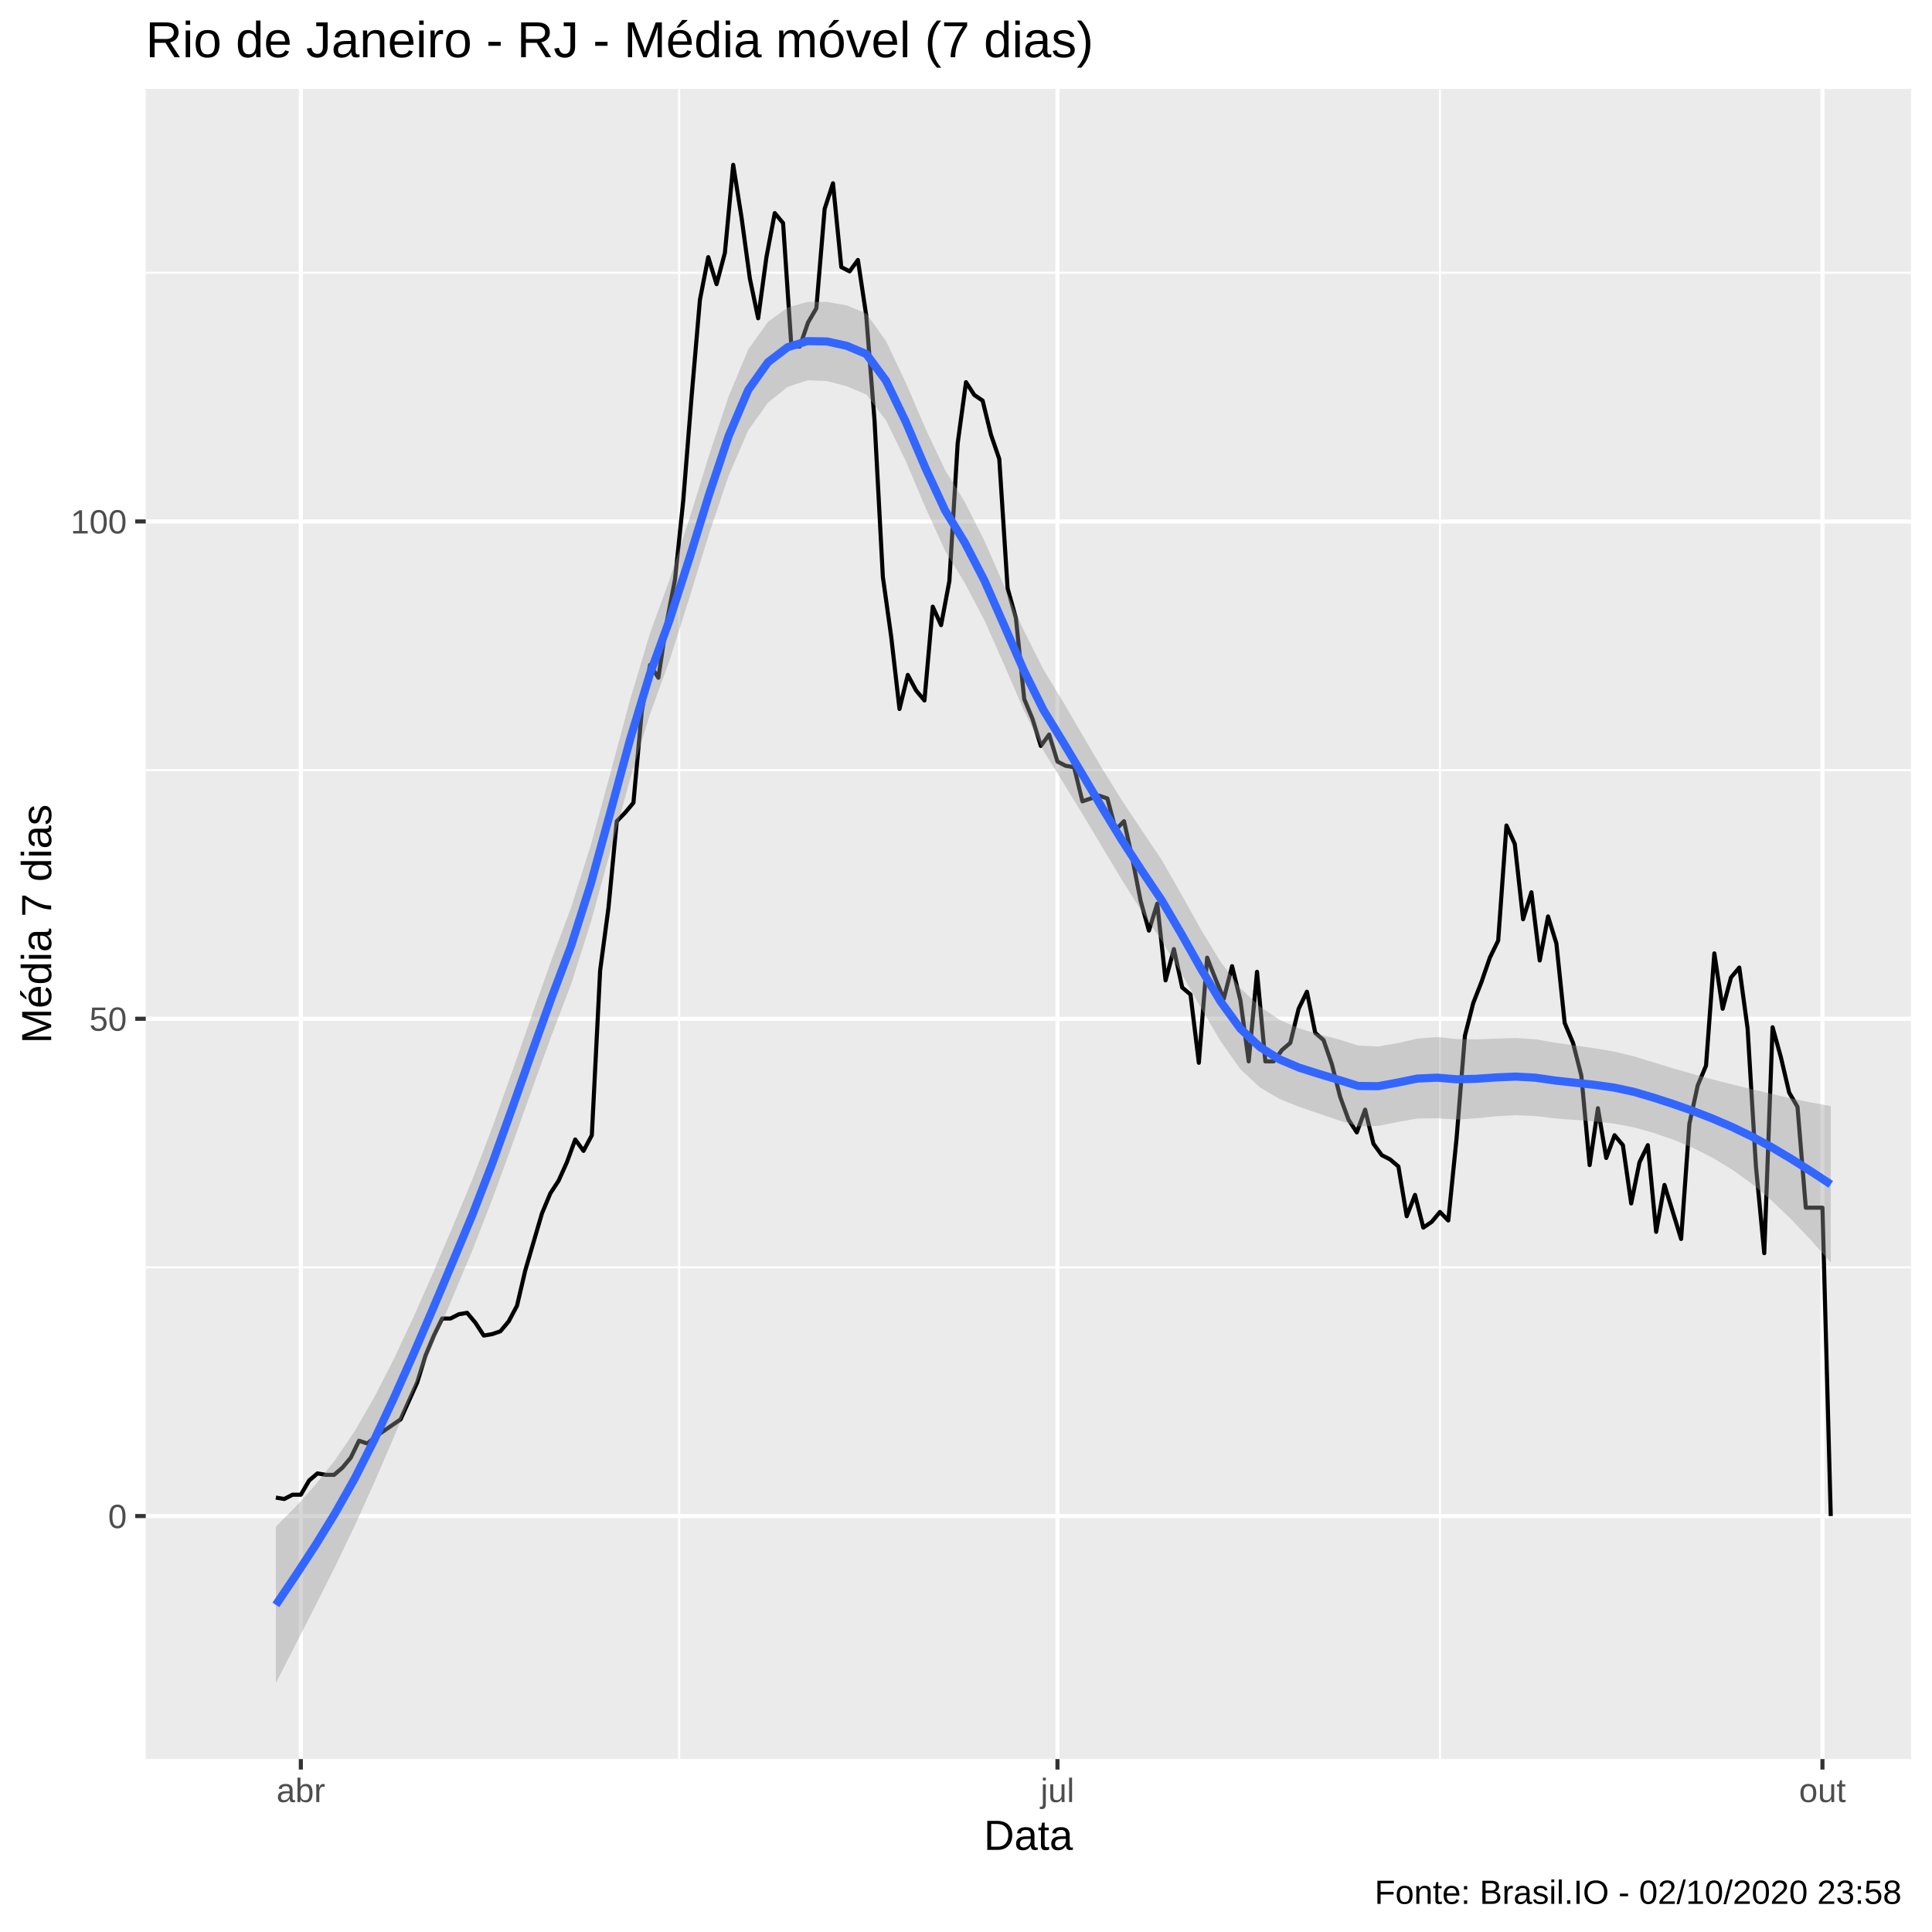
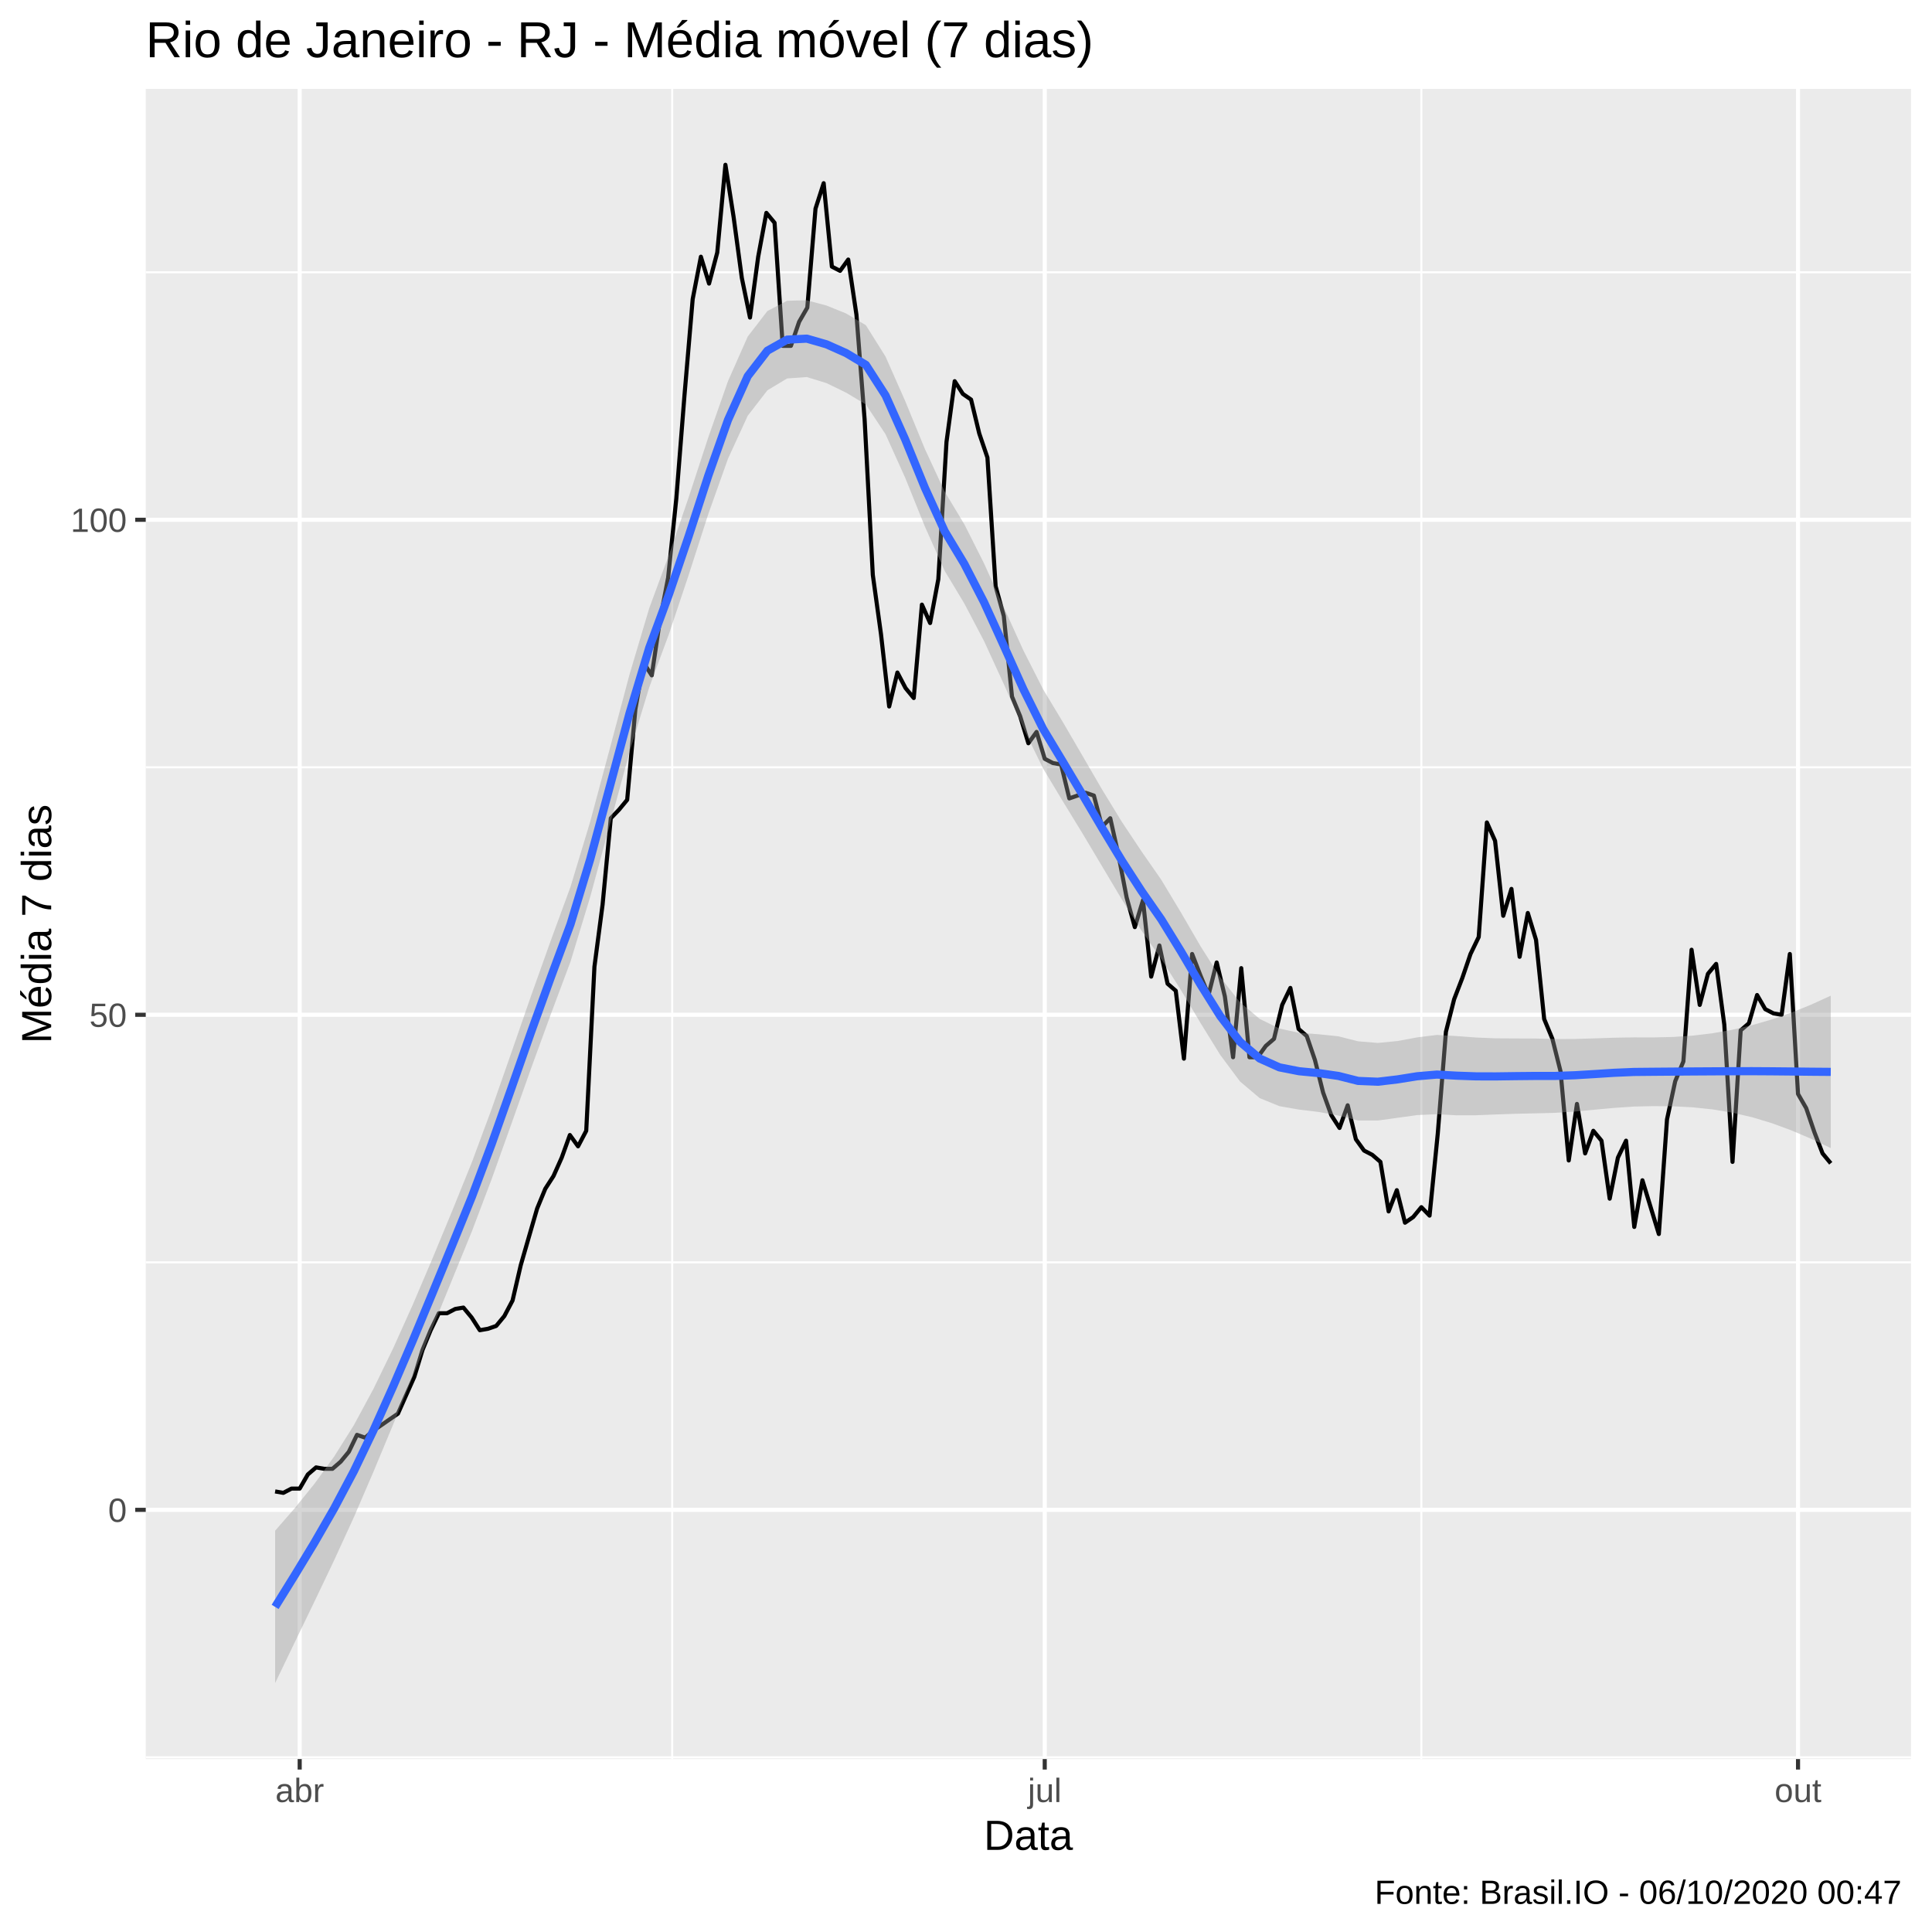
<svg xmlns="http://www.w3.org/2000/svg" viewBox="0 0 504.00 504.00">
  <defs>
    <style type="text/css">
    line, polyline, polygon, path, rect, circle {
      fill: none;
      stroke: #000000;
      stroke-linecap: round;
      stroke-linejoin: round;
      stroke-miterlimit: 10.00;
    }
  </style>
  </defs>
  <rect width="100%" height="100%" style="stroke: none; fill: #FFFFFF;" />
  <rect x="-0" y="0.00" width="504.00" height="504.00" style="stroke-width: 1.07; stroke: #FFFFFF; fill: #FFFFFF;" />
  <defs>
    <clipPath id="cpMzguMDJ8NDk4LjUyfDQ1OC44OHwyMy4xOQ==">
      <rect x="38.02" y="23.19" width="460.50" height="435.69" />
    </clipPath>
  </defs>
  <rect x="38.02" y="23.19" width="460.50" height="435.69" style="stroke-width: 1.07; stroke: none; fill: #EBEBEB;" clip-path="url(#cpMzguMDJ8NDk4LjUyfDQ1OC44OHwyMy4xOQ==)" />
-   <polyline points="38.02,330.62 498.52,330.62 " style="stroke-width: 0.53; stroke: #FFFFFF; stroke-linecap: butt;" clip-path="url(#cpMzguMDJ8NDk4LjUyfDQ1OC44OHwyMy4xOQ==)" />
-   <polyline points="38.02,200.89 498.52,200.89 " style="stroke-width: 0.53; stroke: #FFFFFF; stroke-linecap: butt;" clip-path="url(#cpMzguMDJ8NDk4LjUyfDQ1OC44OHwyMy4xOQ==)" />
-   <polyline points="38.02,71.16 498.52,71.16 " style="stroke-width: 0.53; stroke: #FFFFFF; stroke-linecap: butt;" clip-path="url(#cpMzguMDJ8NDk4LjUyfDQ1OC44OHwyMy4xOQ==)" />
-   <polyline points="177.17,458.88 177.17,23.19 " style="stroke-width: 0.53; stroke: #FFFFFF; stroke-linecap: butt;" clip-path="url(#cpMzguMDJ8NDk4LjUyfDQ1OC44OHwyMy4xOQ==)" />
-   <polyline points="375.64,458.88 375.64,23.19 " style="stroke-width: 0.53; stroke: #FFFFFF; stroke-linecap: butt;" clip-path="url(#cpMzguMDJ8NDk4LjUyfDQ1OC44OHwyMy4xOQ==)" />
-   <polyline points="38.02,395.49 498.52,395.49 " style="stroke-width: 1.07; stroke: #FFFFFF; stroke-linecap: butt;" clip-path="url(#cpMzguMDJ8NDk4LjUyfDQ1OC44OHwyMy4xOQ==)" />
-   <polyline points="38.02,265.76 498.52,265.76 " style="stroke-width: 1.07; stroke: #FFFFFF; stroke-linecap: butt;" clip-path="url(#cpMzguMDJ8NDk4LjUyfDQ1OC44OHwyMy4xOQ==)" />
-   <polyline points="38.02,136.03 498.52,136.03 " style="stroke-width: 1.07; stroke: #FFFFFF; stroke-linecap: butt;" clip-path="url(#cpMzguMDJ8NDk4LjUyfDQ1OC44OHwyMy4xOQ==)" />
-   <polyline points="78.48,458.88 78.48,23.19 " style="stroke-width: 1.07; stroke: #FFFFFF; stroke-linecap: butt;" clip-path="url(#cpMzguMDJ8NDk4LjUyfDQ1OC44OHwyMy4xOQ==)" />
-   <polyline points="275.86,458.88 275.86,23.19 " style="stroke-width: 1.07; stroke: #FFFFFF; stroke-linecap: butt;" clip-path="url(#cpMzguMDJ8NDk4LjUyfDQ1OC44OHwyMy4xOQ==)" />
-   <polyline points="475.42,458.88 475.42,23.19 " style="stroke-width: 1.07; stroke: #FFFFFF; stroke-linecap: butt;" clip-path="url(#cpMzguMDJ8NDk4LjUyfDQ1OC44OHwyMy4xOQ==)" />
-   <polyline points="71.97,390.67 74.14,391.04 76.31,389.93 78.48,389.93 80.64,386.22 82.81,384.37 84.98,384.74 87.15,384.74 89.32,382.88 91.49,380.29 93.66,375.84 95.83,376.58 98.00,374.73 100.17,373.25 102.34,371.76 104.50,370.28 106.67,365.46 108.84,360.64 111.01,353.60 113.18,348.41 115.35,343.96 117.52,343.96 119.69,342.85 121.86,342.48 124.03,345.08 126.20,348.41 128.36,348.04 130.53,347.30 132.70,344.71 134.87,340.63 137.04,331.36 139.21,323.95 141.38,316.54 143.55,311.35 145.72,308.01 147.89,303.19 150.06,297.26 152.22,300.23 154.39,296.15 156.56,253.15 158.73,236.84 160.90,214.23 163.07,212.01 165.24,209.42 167.41,185.69 169.58,173.46 171.75,176.80 173.92,162.34 176.08,151.22 178.25,130.47 180.42,103.41 182.59,78.20 184.76,67.08 186.93,74.13 189.10,65.97 191.27,42.99 193.44,56.70 195.61,72.64 197.78,83.02 199.94,67.08 202.11,55.59 204.28,58.19 206.45,90.43 208.62,90.43 210.79,84.13 212.96,80.43 215.13,54.48 217.30,47.81 219.47,69.68 221.64,70.79 223.80,67.82 225.97,82.28 228.14,109.71 230.31,150.48 232.48,166.05 234.65,184.95 236.82,176.06 238.99,180.13 241.16,182.73 243.33,158.26 245.50,163.08 247.66,151.59 249.83,115.64 252.00,99.70 254.17,103.04 256.34,104.52 258.51,113.41 260.68,119.72 262.85,153.45 265.02,161.23 267.19,182.36 269.36,187.55 271.52,194.59 273.69,191.62 275.86,198.67 278.03,199.78 280.20,200.15 282.37,209.04 284.54,208.30 286.71,207.56 288.88,208.30 291.05,216.46 293.22,214.23 295.38,223.87 297.55,234.99 299.72,242.77 301.89,235.73 304.06,255.75 306.23,247.59 308.40,257.60 310.57,259.45 312.74,277.25 314.91,249.82 317.08,255.38 319.24,260.57 321.41,252.04 323.58,260.94 325.75,276.88 327.92,253.52 330.09,276.88 332.26,276.88 334.43,273.91 336.60,272.06 338.77,263.16 340.94,258.71 343.11,269.46 345.27,271.32 347.44,277.62 349.61,286.14 351.78,292.07 353.95,295.41 356.12,289.48 358.29,298.37 360.46,301.34 362.63,302.45 364.80,304.30 366.97,317.28 369.13,311.72 371.30,320.24 373.47,318.76 375.64,316.16 377.81,318.39 379.98,296.89 382.15,270.20 384.32,261.68 386.49,256.12 388.66,249.82 390.83,245.37 392.99,215.35 395.16,220.16 397.33,239.81 399.50,232.77 401.67,250.56 403.84,239.07 406.01,246.11 408.18,266.87 410.35,272.06 412.52,280.58 414.69,303.93 416.85,289.11 419.02,302.08 421.19,296.15 423.36,298.74 425.53,313.94 427.70,303.19 429.87,298.74 432.04,321.35 434.21,309.12 436.38,316.16 438.55,323.21 440.71,293.18 442.88,283.18 445.05,277.99 447.22,248.71 449.39,263.16 451.56,255.01 453.73,252.41 455.90,268.35 458.07,304.30 460.24,326.91 462.41,267.98 464.57,275.76 466.74,285.03 468.91,288.74 471.08,315.05 473.25,315.05 475.42,315.05 477.59,395.49 " style="stroke-width: 1.07; stroke-linecap: butt;" clip-path="url(#cpMzguMDJ8NDk4LjUyfDQ1OC44OHwyMy4xOQ==)" />
-   <polygon points="71.97,398.26 77.10,393.08 82.24,387.40 87.37,380.94 92.51,373.38 97.64,364.49 102.77,354.44 107.91,343.50 113.04,331.88 118.18,319.81 123.31,307.46 128.45,294.02 133.58,279.64 138.72,264.92 143.85,250.46 148.98,236.73 154.12,220.45 159.25,201.63 164.39,182.46 169.52,165.32 174.66,151.22 179.79,135.47 184.93,118.93 190.06,103.45 195.19,91.17 200.33,83.96 205.46,80.24 210.60,78.76 215.73,78.75 220.87,79.67 226.00,81.79 231.14,88.97 236.27,99.78 241.40,111.73 246.54,122.61 251.67,130.94 256.81,141.07 261.94,152.83 267.08,164.49 272.21,174.65 277.35,183.11 282.48,191.92 287.61,200.65 292.75,208.92 297.88,216.62 303.02,224.28 308.15,233.25 313.29,242.48 318.42,250.91 323.56,257.77 328.69,262.61 333.82,266.04 338.96,268.32 344.09,269.81 349.23,271.15 354.36,272.75 359.50,273.00 364.63,272.12 369.77,270.93 374.90,270.54 380.03,271.06 385.17,271.14 390.30,270.94 395.44,270.78 400.57,271.12 405.71,272.01 410.84,272.73 415.98,273.45 421.11,274.34 426.24,275.57 431.38,277.15 436.51,278.71 441.65,280.20 446.78,281.60 451.92,282.91 457.05,284.15 462.19,285.38 467.32,286.55 472.45,287.61 477.59,288.55 477.59,329.36 472.45,323.54 467.32,318.13 462.19,313.20 457.05,308.86 451.92,305.15 446.78,302.04 441.65,299.44 436.51,297.30 431.38,295.54 426.24,294.09 421.11,293.12 415.98,292.55 410.84,292.16 405.71,291.75 400.57,291.15 395.44,290.92 390.30,291.20 385.17,291.72 380.03,292.06 374.90,291.72 369.77,291.79 364.63,292.69 359.50,293.72 354.36,293.85 349.23,292.26 344.09,290.51 338.96,288.77 333.82,286.70 328.69,283.70 323.56,278.90 318.42,271.63 313.29,262.93 308.15,253.88 303.02,245.34 297.88,237.76 292.75,229.68 287.61,221.11 282.48,212.53 277.35,204.15 272.21,195.81 267.08,185.29 261.94,173.39 256.81,161.84 251.67,152.09 246.54,143.67 241.40,132.36 236.27,120.23 231.14,109.69 226.00,102.92 220.87,100.75 215.73,99.41 210.60,99.21 205.46,100.93 200.33,105.06 195.19,112.28 190.06,124.14 184.93,139.37 179.79,156.13 174.66,172.30 169.52,186.46 164.39,203.22 159.25,222.00 154.12,240.62 148.98,256.76 143.85,270.21 138.72,284.34 133.58,298.73 128.45,312.80 123.31,325.98 118.18,338.20 113.04,350.47 107.91,362.74 102.77,374.88 97.64,386.74 92.51,398.09 87.37,408.76 82.24,418.98 77.10,429.01 71.97,439.07 " style="stroke-width: 0.00; stroke: none; fill: #999999; fill-opacity: 0.40;" clip-path="url(#cpMzguMDJ8NDk4LjUyfDQ1OC44OHwyMy4xOQ==)" />
-   <polyline points="71.97,398.26 77.10,393.08 82.24,387.40 87.37,380.94 92.51,373.38 97.64,364.49 102.77,354.44 107.91,343.50 113.04,331.88 118.18,319.81 123.31,307.46 128.45,294.02 133.58,279.64 138.72,264.92 143.85,250.46 148.98,236.73 154.12,220.45 159.25,201.63 164.39,182.46 169.52,165.32 174.66,151.22 179.79,135.47 184.93,118.93 190.06,103.45 195.19,91.17 200.33,83.96 205.46,80.24 210.60,78.76 215.73,78.75 220.87,79.67 226.00,81.79 231.14,88.97 236.27,99.78 241.40,111.73 246.54,122.61 251.67,130.94 256.81,141.07 261.94,152.83 267.08,164.49 272.21,174.65 277.35,183.11 282.48,191.92 287.61,200.65 292.75,208.92 297.88,216.62 303.02,224.28 308.15,233.25 313.29,242.48 318.42,250.91 323.56,257.77 328.69,262.61 333.82,266.04 338.96,268.32 344.09,269.81 349.23,271.15 354.36,272.75 359.50,273.00 364.63,272.12 369.77,270.93 374.90,270.54 380.03,271.06 385.17,271.14 390.30,270.94 395.44,270.78 400.57,271.12 405.71,272.01 410.84,272.73 415.98,273.45 421.11,274.34 426.24,275.57 431.38,277.15 436.51,278.71 441.65,280.20 446.78,281.60 451.92,282.91 457.05,284.15 462.19,285.38 467.32,286.55 472.45,287.61 477.59,288.55 " style="stroke-width: 2.13; stroke: none;" clip-path="url(#cpMzguMDJ8NDk4LjUyfDQ1OC44OHwyMy4xOQ==)" />
-   <polyline points="477.59,329.36 472.45,323.54 467.32,318.13 462.19,313.20 457.05,308.86 451.92,305.15 446.78,302.04 441.65,299.44 436.51,297.30 431.38,295.54 426.24,294.09 421.11,293.12 415.98,292.55 410.84,292.16 405.71,291.75 400.57,291.15 395.44,290.92 390.30,291.20 385.17,291.72 380.03,292.06 374.90,291.72 369.77,291.79 364.63,292.69 359.50,293.72 354.36,293.85 349.23,292.26 344.09,290.51 338.96,288.77 333.82,286.70 328.69,283.70 323.56,278.90 318.42,271.63 313.29,262.93 308.15,253.88 303.02,245.34 297.88,237.76 292.75,229.68 287.61,221.11 282.48,212.53 277.35,204.15 272.21,195.81 267.08,185.29 261.94,173.39 256.81,161.84 251.67,152.09 246.54,143.67 241.40,132.36 236.27,120.23 231.14,109.69 226.00,102.92 220.87,100.75 215.73,99.41 210.60,99.21 205.46,100.93 200.33,105.06 195.19,112.28 190.06,124.14 184.93,139.37 179.79,156.13 174.66,172.30 169.52,186.46 164.39,203.22 159.25,222.00 154.12,240.62 148.98,256.76 143.85,270.21 138.72,284.34 133.58,298.73 128.45,312.80 123.31,325.98 118.18,338.20 113.04,350.47 107.91,362.74 102.77,374.88 97.64,386.74 92.51,398.09 87.37,408.76 82.24,418.98 77.10,429.01 71.97,439.07 " style="stroke-width: 2.13; stroke: none;" clip-path="url(#cpMzguMDJ8NDk4LjUyfDQ1OC44OHwyMy4xOQ==)" />
-   <polyline points="71.97,418.67 77.10,411.04 82.24,403.19 87.37,394.85 92.51,385.74 97.64,375.61 102.77,364.66 107.91,353.12 113.04,341.17 118.18,329.00 123.31,316.72 128.45,303.41 133.58,289.18 138.72,274.63 143.85,260.34 148.98,246.74 154.12,230.54 159.25,211.81 164.39,192.84 169.52,175.89 174.66,161.76 179.79,145.80 184.93,129.15 190.06,113.80 195.19,101.73 200.33,94.51 205.46,90.58 210.60,88.99 215.73,89.08 220.87,90.21 226.00,92.36 231.14,99.33 236.27,110.00 241.40,122.05 246.54,133.14 251.67,141.52 256.81,151.45 261.94,163.11 267.08,174.89 272.21,185.23 277.35,193.63 282.48,202.22 287.61,210.88 292.75,219.30 297.88,227.19 303.02,234.81 308.15,243.57 313.29,252.70 318.42,261.27 323.56,268.33 328.69,273.15 333.82,276.37 338.96,278.54 344.09,280.16 349.23,281.71 354.36,283.30 359.50,283.36 364.63,282.41 369.77,281.36 374.90,281.13 380.03,281.56 385.17,281.43 390.30,281.07 395.44,280.85 400.57,281.14 405.71,281.88 410.84,282.44 415.98,283.00 421.11,283.73 426.24,284.83 431.38,286.35 436.51,288.01 441.65,289.82 446.78,291.82 451.92,294.03 457.05,296.51 462.19,299.29 467.32,302.34 472.45,305.58 477.59,308.96 " style="stroke-width: 2.13; stroke: #3366FF; stroke-linecap: butt;" clip-path="url(#cpMzguMDJ8NDk4LjUyfDQ1OC44OHwyMy4xOQ==)" />
+   <polyline points="38.02,458.43 498.52,458.43 " style="stroke-width: 0.53; stroke: #FFFFFF; stroke-linecap: butt;" clip-path="url(#cpMzguMDJ8NDk4LjUyfDQ1OC44OHwyMy4xOQ==)" />
+   <polyline points="38.02,329.30 498.52,329.30 " style="stroke-width: 0.53; stroke: #FFFFFF; stroke-linecap: butt;" clip-path="url(#cpMzguMDJ8NDk4LjUyfDQ1OC44OHwyMy4xOQ==)" />
+   <polyline points="38.02,200.16 498.52,200.16 " style="stroke-width: 0.53; stroke: #FFFFFF; stroke-linecap: butt;" clip-path="url(#cpMzguMDJ8NDk4LjUyfDQ1OC44OHwyMy4xOQ==)" />
+   <polyline points="38.02,71.03 498.52,71.03 " style="stroke-width: 0.53; stroke: #FFFFFF; stroke-linecap: butt;" clip-path="url(#cpMzguMDJ8NDk4LjUyfDQ1OC44OHwyMy4xOQ==)" />
+   <polyline points="175.36,458.88 175.36,23.19 " style="stroke-width: 0.53; stroke: #FFFFFF; stroke-linecap: butt;" clip-path="url(#cpMzguMDJ8NDk4LjUyfDQ1OC44OHwyMy4xOQ==)" />
+   <polyline points="370.79,458.88 370.79,23.19 " style="stroke-width: 0.53; stroke: #FFFFFF; stroke-linecap: butt;" clip-path="url(#cpMzguMDJ8NDk4LjUyfDQ1OC44OHwyMy4xOQ==)" />
+   <polyline points="38.02,393.87 498.52,393.87 " style="stroke-width: 1.07; stroke: #FFFFFF; stroke-linecap: butt;" clip-path="url(#cpMzguMDJ8NDk4LjUyfDQ1OC44OHwyMy4xOQ==)" />
+   <polyline points="38.02,264.73 498.52,264.73 " style="stroke-width: 1.07; stroke: #FFFFFF; stroke-linecap: butt;" clip-path="url(#cpMzguMDJ8NDk4LjUyfDQ1OC44OHwyMy4xOQ==)" />
+   <polyline points="38.02,135.60 498.52,135.60 " style="stroke-width: 1.07; stroke: #FFFFFF; stroke-linecap: butt;" clip-path="url(#cpMzguMDJ8NDk4LjUyfDQ1OC44OHwyMy4xOQ==)" />
+   <polyline points="78.18,458.88 78.18,23.19 " style="stroke-width: 1.07; stroke: #FFFFFF; stroke-linecap: butt;" clip-path="url(#cpMzguMDJ8NDk4LjUyfDQ1OC44OHwyMy4xOQ==)" />
+   <polyline points="272.54,458.88 272.54,23.19 " style="stroke-width: 1.07; stroke: #FFFFFF; stroke-linecap: butt;" clip-path="url(#cpMzguMDJ8NDk4LjUyfDQ1OC44OHwyMy4xOQ==)" />
+   <polyline points="469.05,458.88 469.05,23.19 " style="stroke-width: 1.07; stroke: #FFFFFF; stroke-linecap: butt;" clip-path="url(#cpMzguMDJ8NDk4LjUyfDQ1OC44OHwyMy4xOQ==)" />
+   <polyline points="71.77,389.07 73.91,389.44 76.04,388.33 78.18,388.33 80.31,384.64 82.45,382.80 84.58,383.17 86.72,383.17 88.86,381.32 90.99,378.74 93.13,374.31 95.26,375.05 97.40,373.20 99.54,371.73 101.67,370.25 103.81,368.78 105.94,363.98 108.08,359.18 110.22,352.17 112.35,347.01 114.49,342.58 116.62,342.58 118.76,341.47 120.89,341.11 123.03,343.69 125.17,347.01 127.30,346.64 129.44,345.90 131.57,343.32 133.71,339.26 135.85,330.04 137.98,322.66 140.12,315.28 142.25,310.11 144.39,306.79 146.53,302.00 148.66,296.09 150.80,299.04 152.93,294.99 155.07,252.19 157.20,235.95 159.34,213.45 161.48,211.23 163.61,208.65 165.75,185.04 167.88,172.86 170.02,176.18 172.16,161.79 174.29,150.72 176.43,130.06 178.56,103.13 180.70,78.04 182.84,66.97 184.97,73.98 187.11,65.87 189.24,42.99 191.38,56.64 193.52,72.51 195.65,82.84 197.79,66.97 199.92,55.53 202.06,58.12 204.19,90.22 206.33,90.22 208.47,83.94 210.60,80.25 212.74,54.43 214.87,47.79 217.01,69.55 219.15,70.66 221.28,67.71 223.42,82.10 225.55,109.40 227.69,149.99 229.83,165.48 231.96,184.30 234.10,175.44 236.23,179.50 238.37,182.09 240.50,157.73 242.64,162.53 244.78,151.09 246.91,115.30 249.05,99.44 251.18,102.76 253.32,104.24 255.46,113.09 257.59,119.36 259.73,152.94 261.86,160.69 264.00,181.72 266.14,186.88 268.27,193.89 270.41,190.94 272.54,197.95 274.68,199.06 276.81,199.43 278.95,208.28 281.09,207.54 283.22,206.81 285.36,207.54 287.49,215.66 289.63,213.45 291.77,223.04 293.90,234.11 296.04,241.86 298.17,234.85 300.31,254.77 302.45,246.65 304.58,256.61 306.72,258.46 308.85,276.17 310.99,248.87 313.13,254.40 315.26,259.57 317.40,251.08 319.53,259.94 321.67,275.80 323.80,252.56 325.94,275.80 328.08,275.80 330.21,272.85 332.35,271.00 334.48,262.15 336.62,257.72 338.76,268.42 340.89,270.27 343.03,276.54 345.16,285.02 347.30,290.93 349.44,294.25 351.57,288.34 353.71,297.20 355.84,300.15 357.98,301.26 360.11,303.10 362.25,316.02 364.39,310.48 366.52,318.97 368.66,317.49 370.79,314.91 372.93,317.12 375.07,295.72 377.20,269.16 379.34,260.67 381.47,255.14 383.61,248.87 385.75,244.44 387.88,214.55 390.02,219.35 392.15,238.90 394.29,231.89 396.42,249.60 398.56,238.17 400.70,245.18 402.83,265.84 404.97,271.00 407.10,279.49 409.24,302.73 411.38,287.98 413.51,300.89 415.65,294.99 417.78,297.57 419.92,312.70 422.06,302.00 424.19,297.57 426.33,320.07 428.46,307.90 430.60,314.91 432.74,321.92 434.87,292.03 437.01,282.07 439.14,276.91 441.28,247.76 443.41,262.15 445.55,254.03 447.69,251.45 449.82,267.31 451.96,303.10 454.09,268.79 456.23,266.95 458.37,259.57 460.50,263.26 462.64,264.36 464.77,264.73 466.91,248.87 469.05,285.39 471.18,289.08 473.32,295.35 475.45,300.89 477.59,303.47 " style="stroke-width: 1.07; stroke-linecap: butt;" clip-path="url(#cpMzguMDJ8NDk4LjUyfDQ1OC44OHwyMy4xOQ==)" />
+   <polygon points="71.77,399.32 76.91,393.41 82.04,387.06 87.18,379.95 92.32,371.77 97.45,362.26 102.59,351.67 107.73,340.24 112.86,328.20 118.00,315.79 123.14,303.08 128.28,289.22 133.41,274.57 138.55,259.74 143.69,245.34 148.82,231.37 153.96,214.36 159.10,195.21 164.23,175.93 169.37,158.65 174.51,144.72 179.65,129.74 184.78,114.06 189.92,99.41 195.06,87.80 200.19,81.14 205.33,78.46 210.47,78.33 215.60,79.70 220.74,81.78 225.88,84.84 231.01,93.02 236.15,104.65 241.29,117.15 246.43,128.24 251.56,136.76 256.70,146.96 261.84,158.38 266.97,169.68 272.11,179.81 277.25,188.34 282.38,197.15 287.52,206.00 292.66,214.40 297.80,222.12 302.93,229.49 308.07,238.04 313.21,246.89 318.34,254.96 323.48,261.45 328.62,265.81 333.75,268.31 338.89,269.44 344.03,269.81 349.16,270.34 354.30,271.65 359.44,272.07 364.58,271.57 369.71,270.62 374.85,269.98 379.99,270.28 385.12,270.66 390.26,270.87 395.40,270.90 400.53,270.92 405.67,271.05 410.81,271.03 415.95,270.88 421.08,270.71 426.22,270.62 431.36,270.63 436.49,270.51 441.63,270.16 446.77,269.54 451.90,268.64 457.04,267.44 462.18,265.95 467.31,264.16 472.45,262.09 477.59,259.74 477.59,299.50 472.45,297.07 467.31,294.88 462.18,292.99 457.04,291.44 451.90,290.26 446.77,289.41 441.63,288.87 436.49,288.60 431.36,288.55 426.22,288.67 421.08,289.02 415.95,289.49 410.81,289.97 405.67,290.31 400.53,290.44 395.40,290.55 390.26,290.73 385.12,290.93 379.99,290.95 374.85,290.66 369.71,290.89 364.58,291.60 359.44,292.31 354.30,292.31 349.16,291.02 344.03,290.08 338.89,289.46 333.75,288.56 328.62,286.47 323.48,282.12 318.34,275.22 313.21,266.92 308.07,258.29 302.93,250.15 297.80,242.79 292.66,234.65 287.52,226.02 282.38,217.40 277.25,209.01 272.11,200.47 266.97,189.93 261.84,178.40 256.70,167.22 251.56,157.43 246.43,148.90 241.29,137.40 236.15,124.67 231.01,113.28 225.88,105.52 220.74,102.44 215.60,99.94 210.47,98.36 205.33,98.73 200.19,101.82 195.06,108.46 189.92,119.65 184.78,134.08 179.65,150.01 174.51,165.40 169.37,179.31 164.23,196.19 159.10,215.07 153.96,234.00 148.82,250.89 143.69,264.60 138.55,278.68 133.41,293.19 128.28,307.53 123.14,321.12 118.00,333.70 112.86,346.30 107.73,358.96 102.59,371.53 97.45,383.88 92.32,395.78 87.18,407.00 82.04,417.78 76.91,428.39 71.77,439.07 " style="stroke-width: 0.00; stroke: none; fill: #999999; fill-opacity: 0.40;" clip-path="url(#cpMzguMDJ8NDk4LjUyfDQ1OC44OHwyMy4xOQ==)" />
+   <polyline points="71.77,399.32 76.91,393.41 82.04,387.06 87.18,379.95 92.32,371.77 97.45,362.26 102.59,351.67 107.73,340.24 112.86,328.20 118.00,315.79 123.14,303.08 128.28,289.22 133.41,274.57 138.55,259.74 143.69,245.34 148.82,231.37 153.96,214.36 159.10,195.21 164.23,175.93 169.37,158.65 174.51,144.72 179.65,129.74 184.78,114.06 189.92,99.41 195.06,87.80 200.19,81.14 205.33,78.46 210.47,78.33 215.60,79.70 220.74,81.78 225.88,84.84 231.01,93.02 236.15,104.65 241.29,117.15 246.43,128.24 251.56,136.76 256.70,146.96 261.84,158.38 266.97,169.68 272.11,179.81 277.25,188.34 282.38,197.15 287.52,206.00 292.66,214.40 297.80,222.12 302.93,229.49 308.07,238.04 313.21,246.89 318.34,254.96 323.48,261.45 328.62,265.81 333.75,268.31 338.89,269.44 344.03,269.81 349.16,270.34 354.30,271.65 359.44,272.07 364.58,271.57 369.71,270.62 374.85,269.98 379.99,270.28 385.12,270.66 390.26,270.87 395.40,270.90 400.53,270.92 405.67,271.05 410.81,271.03 415.95,270.88 421.08,270.71 426.22,270.62 431.36,270.63 436.49,270.51 441.63,270.16 446.77,269.54 451.90,268.64 457.04,267.44 462.18,265.95 467.31,264.16 472.45,262.09 477.59,259.74 " style="stroke-width: 2.13; stroke: none;" clip-path="url(#cpMzguMDJ8NDk4LjUyfDQ1OC44OHwyMy4xOQ==)" />
+   <polyline points="477.59,299.50 472.45,297.07 467.31,294.88 462.18,292.99 457.04,291.44 451.90,290.26 446.77,289.41 441.63,288.87 436.49,288.60 431.36,288.55 426.22,288.67 421.08,289.02 415.95,289.49 410.81,289.97 405.67,290.31 400.53,290.44 395.40,290.55 390.26,290.73 385.12,290.93 379.99,290.95 374.85,290.66 369.71,290.89 364.58,291.60 359.44,292.31 354.30,292.31 349.16,291.02 344.03,290.08 338.89,289.46 333.75,288.56 328.62,286.47 323.48,282.12 318.34,275.22 313.21,266.92 308.07,258.29 302.93,250.15 297.80,242.79 292.66,234.65 287.52,226.02 282.38,217.40 277.25,209.01 272.11,200.47 266.97,189.93 261.84,178.40 256.70,167.22 251.56,157.43 246.43,148.90 241.29,137.40 236.15,124.67 231.01,113.28 225.88,105.52 220.74,102.44 215.60,99.94 210.47,98.36 205.33,98.73 200.19,101.82 195.06,108.46 189.92,119.65 184.78,134.08 179.65,150.01 174.51,165.40 169.37,179.31 164.23,196.19 159.10,215.07 153.96,234.00 148.82,250.89 143.69,264.60 138.55,278.68 133.41,293.19 128.28,307.53 123.14,321.12 118.00,333.70 112.86,346.30 107.73,358.96 102.59,371.53 97.45,383.88 92.32,395.78 87.18,407.00 82.04,417.78 76.91,428.39 71.77,439.07 " style="stroke-width: 2.13; stroke: none;" clip-path="url(#cpMzguMDJ8NDk4LjUyfDQ1OC44OHwyMy4xOQ==)" />
+   <polyline points="71.77,419.19 76.91,410.90 82.04,402.42 87.18,393.48 92.32,383.78 97.45,373.07 102.59,361.60 107.73,349.60 112.86,337.25 118.00,324.75 123.14,312.10 128.28,298.38 133.41,283.88 138.55,269.21 143.69,254.97 148.82,241.13 153.96,224.18 159.10,205.14 164.23,186.06 169.37,168.98 174.51,155.06 179.65,139.88 184.78,124.07 189.92,109.53 195.06,98.13 200.19,91.48 205.33,88.60 210.47,88.34 215.60,89.82 220.74,92.11 225.88,95.18 231.01,103.15 236.15,114.66 241.29,127.28 246.43,138.57 251.56,147.10 256.70,157.09 261.84,168.39 266.97,179.80 272.11,190.14 277.25,198.68 282.38,207.28 287.52,216.01 292.66,224.52 297.80,232.46 302.93,239.82 308.07,248.17 313.21,256.90 318.34,265.09 323.48,271.78 328.62,276.14 333.75,278.44 338.89,279.45 344.03,279.94 349.16,280.68 354.30,281.98 359.44,282.19 364.58,281.58 369.71,280.76 374.85,280.32 379.99,280.61 385.12,280.79 390.26,280.80 395.40,280.73 400.53,280.68 405.67,280.68 410.81,280.50 415.95,280.19 421.08,279.86 426.22,279.64 431.36,279.59 436.49,279.55 441.63,279.51 446.77,279.48 451.90,279.45 457.04,279.44 462.18,279.47 467.31,279.52 472.45,279.58 477.59,279.62 " style="stroke-width: 2.13; stroke: #3366FF; stroke-linecap: butt;" clip-path="url(#cpMzguMDJ8NDk4LjUyfDQ1OC44OHwyMy4xOQ==)" />
  <defs>
    <clipPath id="cpMC4wMHw1MDQuMDB8NTA0LjAwfDAuMDA=">
      <rect x="0.00" y="0.00" width="504.00" height="504.00" />
    </clipPath>
  </defs>
  <g clip-path="url(#cpMC4wMHw1MDQuMDB8NTA0LjAwfDAuMDA=)">
-     <text x="28.20" y="398.64" style="font-size: 8.80px; fill: #4D4D4D; font-family: Arial;" textLength="4.89px" lengthAdjust="spacingAndGlyphs">0</text>
+     <text x="28.20" y="397.02" style="font-size: 8.80px; fill: #4D4D4D; font-family: Arial;" textLength="4.89px" lengthAdjust="spacingAndGlyphs">0</text>
  </g>
  <g clip-path="url(#cpMC4wMHw1MDQuMDB8NTA0LjAwfDAuMDA=)">
-     <text x="23.30" y="268.90" style="font-size: 8.80px; fill: #4D4D4D; font-family: Arial;" textLength="9.79px" lengthAdjust="spacingAndGlyphs">50</text>
+     <text x="23.30" y="267.88" style="font-size: 8.80px; fill: #4D4D4D; font-family: Arial;" textLength="9.79px" lengthAdjust="spacingAndGlyphs">50</text>
  </g>
  <g clip-path="url(#cpMC4wMHw1MDQuMDB8NTA0LjAwfDAuMDA=)">
-     <text x="18.41" y="139.17" style="font-size: 8.80px; fill: #4D4D4D; font-family: Arial;" textLength="14.68px" lengthAdjust="spacingAndGlyphs">100</text>
+     <text x="18.41" y="138.75" style="font-size: 8.80px; fill: #4D4D4D; font-family: Arial;" textLength="14.68px" lengthAdjust="spacingAndGlyphs">100</text>
  </g>
-   <polyline points="35.28,395.49 38.02,395.49 " style="stroke-width: 1.07; stroke: #333333; stroke-linecap: butt;" clip-path="url(#cpMC4wMHw1MDQuMDB8NTA0LjAwfDAuMDA=)" />
-   <polyline points="35.28,265.76 38.02,265.76 " style="stroke-width: 1.07; stroke: #333333; stroke-linecap: butt;" clip-path="url(#cpMC4wMHw1MDQuMDB8NTA0LjAwfDAuMDA=)" />
-   <polyline points="35.28,136.03 38.02,136.03 " style="stroke-width: 1.07; stroke: #333333; stroke-linecap: butt;" clip-path="url(#cpMC4wMHw1MDQuMDB8NTA0LjAwfDAuMDA=)" />
-   <polyline points="78.48,461.62 78.48,458.88 " style="stroke-width: 1.07; stroke: #333333; stroke-linecap: butt;" clip-path="url(#cpMC4wMHw1MDQuMDB8NTA0LjAwfDAuMDA=)" />
-   <polyline points="275.86,461.62 275.86,458.88 " style="stroke-width: 1.07; stroke: #333333; stroke-linecap: butt;" clip-path="url(#cpMC4wMHw1MDQuMDB8NTA0LjAwfDAuMDA=)" />
-   <polyline points="475.42,461.62 475.42,458.88 " style="stroke-width: 1.07; stroke: #333333; stroke-linecap: butt;" clip-path="url(#cpMC4wMHw1MDQuMDB8NTA0LjAwfDAuMDA=)" />
+   <polyline points="35.28,393.87 38.02,393.87 " style="stroke-width: 1.07; stroke: #333333; stroke-linecap: butt;" clip-path="url(#cpMC4wMHw1MDQuMDB8NTA0LjAwfDAuMDA=)" />
+   <polyline points="35.28,264.73 38.02,264.73 " style="stroke-width: 1.07; stroke: #333333; stroke-linecap: butt;" clip-path="url(#cpMC4wMHw1MDQuMDB8NTA0LjAwfDAuMDA=)" />
+   <polyline points="35.28,135.60 38.02,135.60 " style="stroke-width: 1.07; stroke: #333333; stroke-linecap: butt;" clip-path="url(#cpMC4wMHw1MDQuMDB8NTA0LjAwfDAuMDA=)" />
+   <polyline points="78.18,461.62 78.18,458.88 " style="stroke-width: 1.07; stroke: #333333; stroke-linecap: butt;" clip-path="url(#cpMC4wMHw1MDQuMDB8NTA0LjAwfDAuMDA=)" />
+   <polyline points="272.54,461.62 272.54,458.88 " style="stroke-width: 1.07; stroke: #333333; stroke-linecap: butt;" clip-path="url(#cpMC4wMHw1MDQuMDB8NTA0LjAwfDAuMDA=)" />
+   <polyline points="469.05,461.62 469.05,458.88 " style="stroke-width: 1.07; stroke: #333333; stroke-linecap: butt;" clip-path="url(#cpMC4wMHw1MDQuMDB8NTA0LjAwfDAuMDA=)" />
  <g clip-path="url(#cpMC4wMHw1MDQuMDB8NTA0LjAwfDAuMDA=)">
-     <text x="72.12" y="470.11" style="font-size: 8.80px; fill: #4D4D4D; font-family: Arial;" textLength="12.72px" lengthAdjust="spacingAndGlyphs">abr</text>
+     <text x="71.82" y="470.11" style="font-size: 8.80px; fill: #4D4D4D; font-family: Arial;" textLength="12.72px" lengthAdjust="spacingAndGlyphs">abr</text>
  </g>
  <g clip-path="url(#cpMC4wMHw1MDQuMDB8NTA0LjAwfDAuMDA=)">
-     <text x="271.46" y="470.11" style="font-size: 8.80px; fill: #4D4D4D; font-family: Arial;" textLength="8.80px" lengthAdjust="spacingAndGlyphs">jul</text>
+     <text x="268.14" y="470.11" style="font-size: 8.80px; fill: #4D4D4D; font-family: Arial;" textLength="8.80px" lengthAdjust="spacingAndGlyphs">jul</text>
  </g>
  <g clip-path="url(#cpMC4wMHw1MDQuMDB8NTA0LjAwfDAuMDA=)">
-     <text x="469.30" y="470.11" style="font-size: 8.80px; fill: #4D4D4D; font-family: Arial;" textLength="12.23px" lengthAdjust="spacingAndGlyphs">out</text>
+     <text x="462.93" y="470.11" style="font-size: 8.80px; fill: #4D4D4D; font-family: Arial;" textLength="12.23px" lengthAdjust="spacingAndGlyphs">out</text>
  </g>
  <g clip-path="url(#cpMC4wMHw1MDQuMDB8NTA0LjAwfDAuMDA=)">
    <text x="256.65" y="482.57" style="font-size: 11.00px; font-family: Arial;" textLength="23.24px" lengthAdjust="spacingAndGlyphs">Data</text>
  </g>
  <g clip-path="url(#cpMC4wMHw1MDQuMDB8NTA0LjAwfDAuMDA=)">
    <text transform="translate(13.35,272.22) rotate(-90)" style="font-size: 11.00px; font-family: Arial;" textLength="62.37px" lengthAdjust="spacingAndGlyphs">Média 7 dias</text>
  </g>
  <g clip-path="url(#cpMC4wMHw1MDQuMDB8NTA0LjAwfDAuMDA=)">
    <text x="38.02" y="14.93" style="font-size: 13.20px; font-family: Arial;" textLength="247.22px" lengthAdjust="spacingAndGlyphs">Rio de Janeiro - RJ - Média móvel (7 dias)</text>
  </g>
  <g clip-path="url(#cpMC4wMHw1MDQuMDB8NTA0LjAwfDAuMDA=)">
-     <text x="358.61" y="496.67" style="font-size: 8.80px; font-family: Arial;" textLength="139.91px" lengthAdjust="spacingAndGlyphs">Fonte: Brasil.IO -  02/10/2020 23:58</text>
+     <text x="358.61" y="496.67" style="font-size: 8.80px; font-family: Arial;" textLength="139.91px" lengthAdjust="spacingAndGlyphs">Fonte: Brasil.IO -  06/10/2020 00:47</text>
  </g>
</svg>
